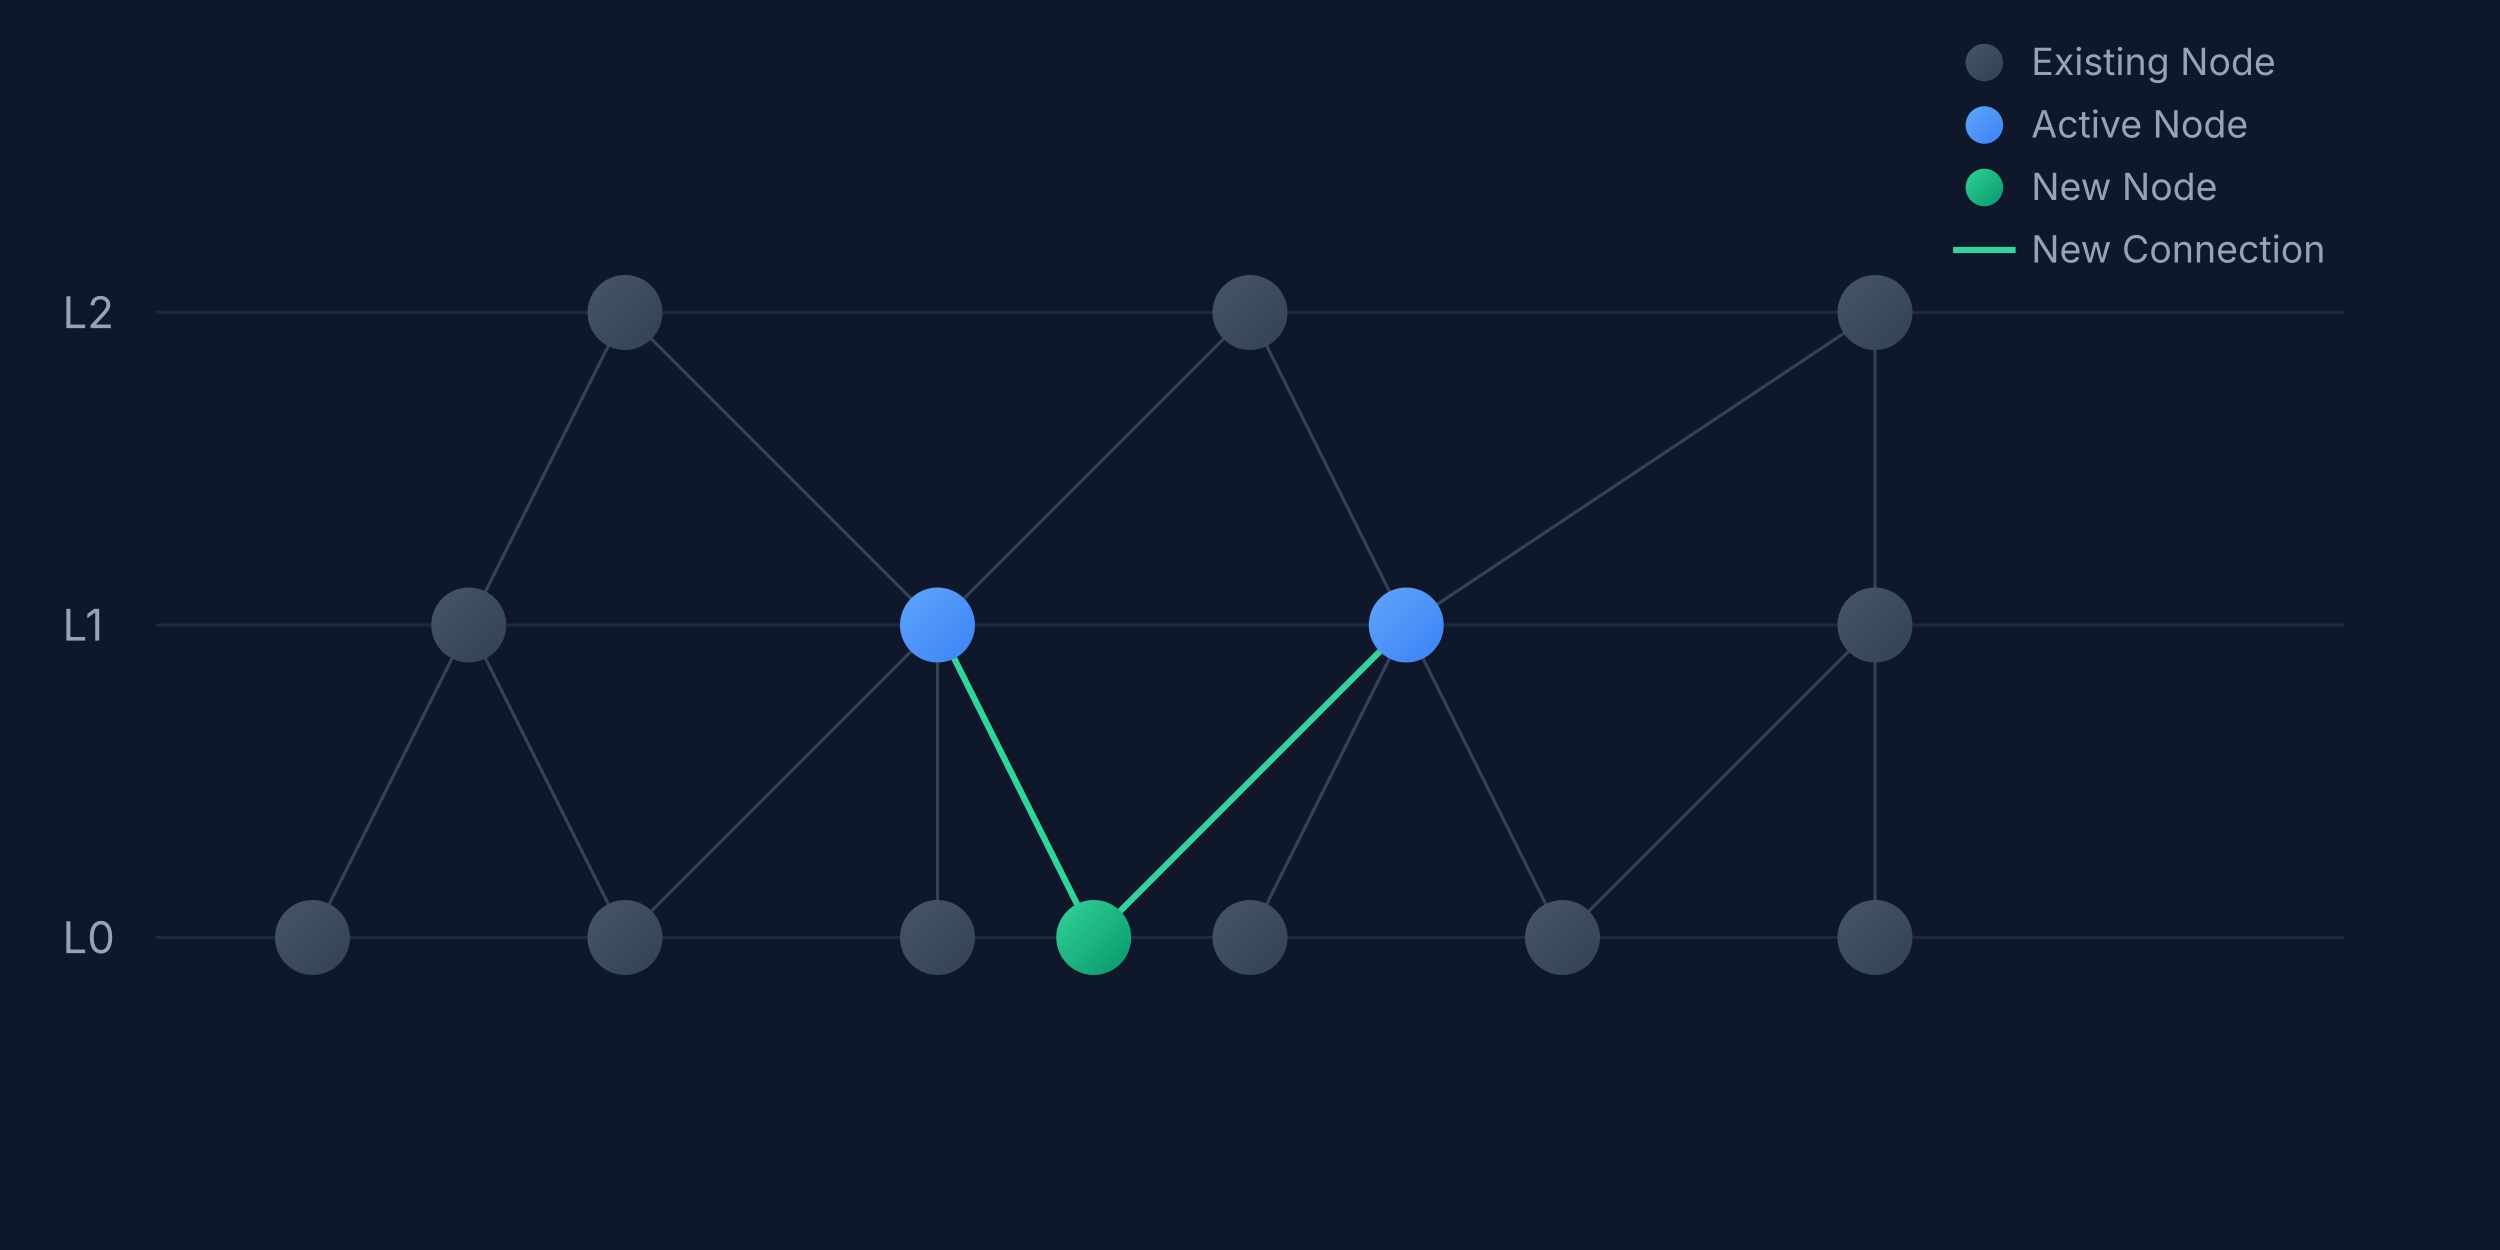
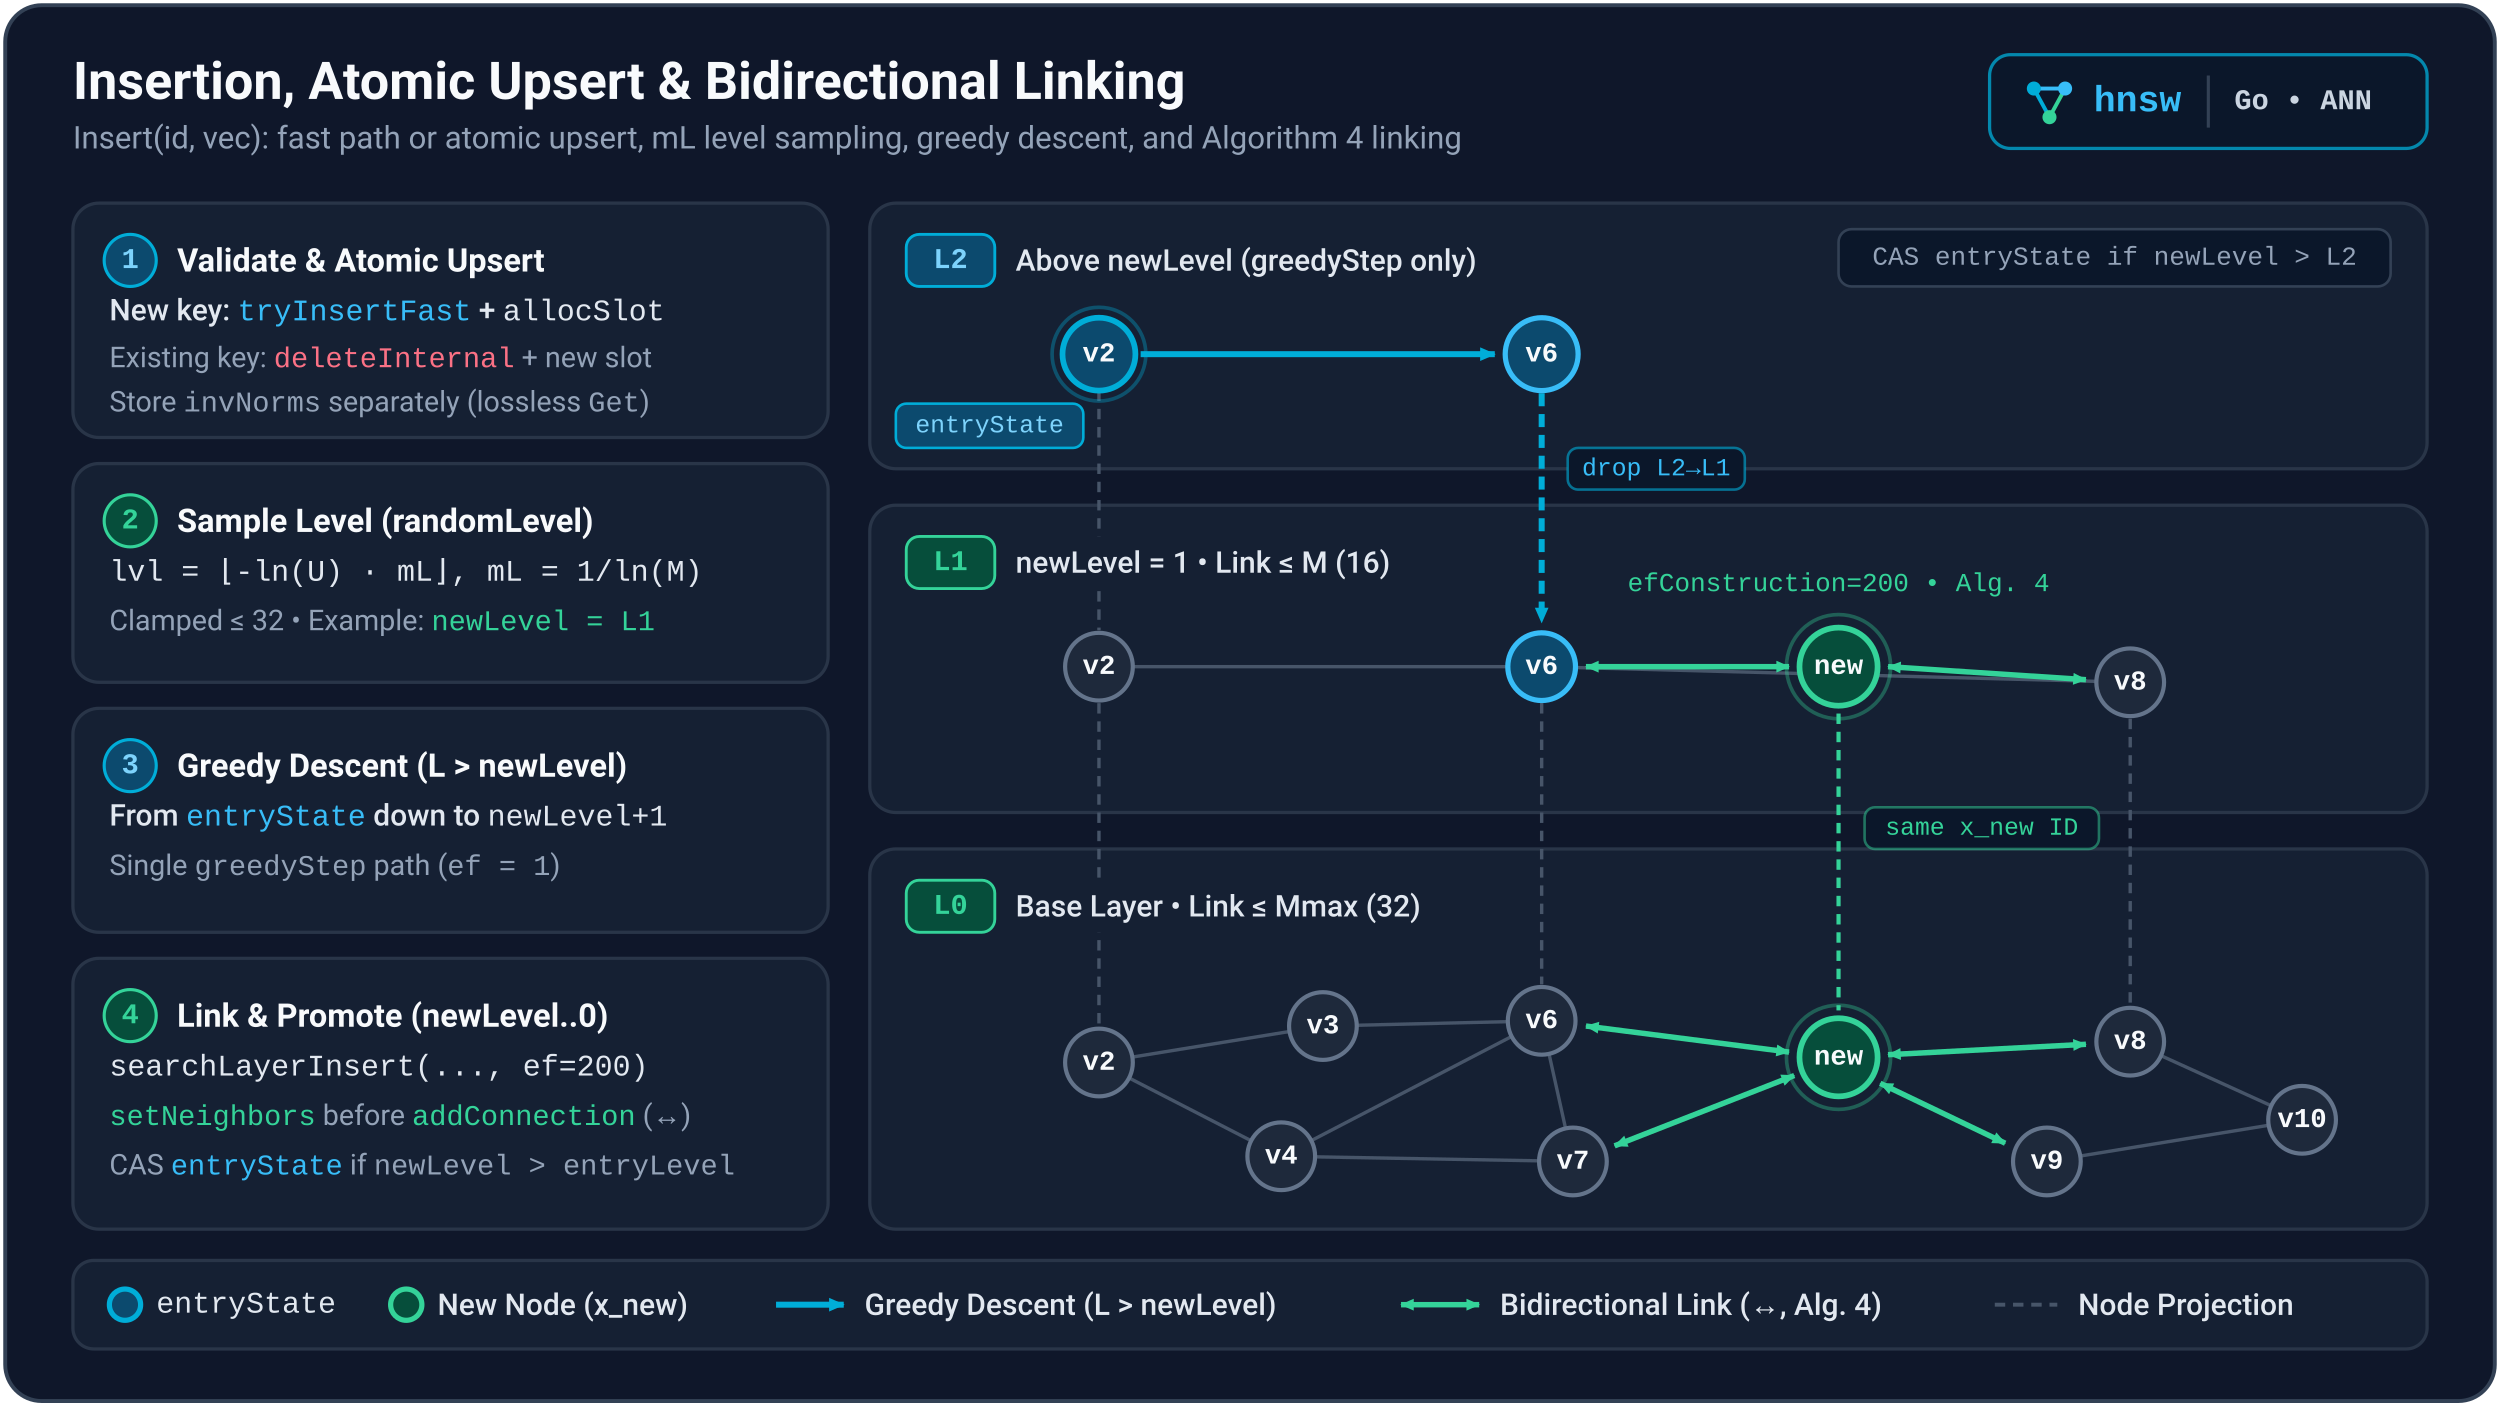
- <svg xmlns="http://www.w3.org/2000/svg" viewBox="0 0 800 400">
-   <rect width="800" height="400" fill="#0F172A" />
+ <svg xmlns="http://www.w3.org/2000/svg" viewBox="0 0 960 540" width="960" height="540" role="img" aria-labelledby="title desc">
  <defs>
-     <linearGradient id="nodeGradient" x1="0%" y1="0%" x2="100%" y2="100%">
-       <stop offset="0%" style="stop-color:#475569" />
-       <stop offset="100%" style="stop-color:#334155" />
-     </linearGradient>
-     <linearGradient id="activeNodeGradient" x1="0%" y1="0%" x2="100%" y2="100%">
-       <stop offset="0%" style="stop-color:#60A5FA" />
-       <stop offset="100%" style="stop-color:#3B82F6" />
-     </linearGradient>
-     <linearGradient id="newNodeGradient" x1="0%" y1="0%" x2="100%" y2="100%">
-       <stop offset="0%" style="stop-color:#34D399" />
-       <stop offset="100%" style="stop-color:#059669" />
-     </linearGradient>
+     <style>
+       .sans { font-family: system-ui, -apple-system, 'Segoe UI', Roboto, 'Helvetica Neue', Arial, sans-serif; }
+       .mono { font-family: ui-monospace, 'SFMono-Regular', Menlo, Consolas, 'Liberation Mono', 'DejaVu Sans Mono', monospace; }
+       .title { font-size: 20px; font-weight: 700; fill: #F8FAFC; }
+       .subtitle { font-size: 12px; font-weight: 400; fill: #94A3B8; }
+       .panel { fill: #152033; stroke: #293548; stroke-width: 1.25; }
+       .panel-title { font-size: 12.5px; font-weight: 700; fill: #F8FAFC; }
+       .label { font-size: 11.5px; font-weight: 500; fill: #E2E8F0; }
+       .muted { font-size: 11px; font-weight: 400; fill: #94A3B8; }
+       .node-id { font-size: 10.5px; font-weight: 700; fill: #F8FAFC; text-anchor: middle; dominant-baseline: central; }
+       .edge-base { stroke: #475569; stroke-width: 1.3; fill: none; }
+       .proj-line { stroke: #475569; stroke-width: 1.3; stroke-dasharray: 4 3; fill: none; }
+       .greedy-path { stroke: #00ADD8; stroke-width: 2.3; fill: none; }
+       .bidir-edge { stroke: #34D399; stroke-width: 2.1; fill: none; }
+     </style>
+     <marker id="arrow-cyan" viewBox="0 0 10 10" refX="8.5" refY="5" markerWidth="7.5" markerHeight="7.5" markerUnits="userSpaceOnUse" orient="auto-start-reverse">
+       <path d="M 1 1.5 L 9 5 L 1 8.5 z" fill="#00ADD8" />
+     </marker>
+     <marker id="arrow-emerald" viewBox="0 0 10 10" refX="8.5" refY="5" markerWidth="6.5" markerHeight="6.5" markerUnits="userSpaceOnUse" orient="auto-start-reverse">
+       <path d="M 1 1.5 L 9 5 L 1 8.5 z" fill="#34D399" />
+     </marker>
  </defs>
-   <g id="layers" stroke="#1E293B" stroke-width="1">
-     <line x1="50" y1="100" x2="750" y2="100" />
-     <line x1="50" y1="200" x2="750" y2="200" />
-     <line x1="50" y1="300" x2="750" y2="300" />
-   </g>
-   <g font-family="Inter, Arial" font-size="14" fill="#94A3B8">
-     <text x="20" y="105">L2</text>
-     <text x="20" y="205">L1</text>
-     <text x="20" y="305">L0</text>
-   </g>
-   <g stroke="#94A3B8" stroke-width="1" stroke-opacity="0.3">
-     <path d="M200,100 L150,200" />
-     <path d="M200,100 L300,200" />
-     <path d="M400,100 L300,200" />
-     <path d="M400,100 L450,200" />
-     <path d="M600,100 L450,200" />
-     <path d="M600,100 L600,200" />
-     <path d="M150,200 L100,300" />
-     <path d="M150,200 L200,300" />
-     <path d="M300,200 L200,300" />
-     <path d="M300,200 L300,300" />
-     <path d="M450,200 L400,300" />
-     <path d="M450,200 L500,300" />
-     <path d="M600,200 L500,300" />
-     <path d="M600,200 L600,300" />
-   </g>
-   <g stroke="#34D399" stroke-width="2">
-     <path d="M450,200 L350,300">
-       <animate attributeName="stroke-dasharray" values="0,1000;200,0" dur="1s" begin="0.5s" fill="freeze" />
-     </path>
-     <path d="M300,200 L350,300">
-       <animate attributeName="stroke-dasharray" values="0,1000;200,0" dur="1s" begin="1s" fill="freeze" />
-     </path>
-   </g>
-   <g id="nodes">
-     <circle cx="200" cy="100" r="12" fill="url(#nodeGradient)" />
-     <circle cx="400" cy="100" r="12" fill="url(#nodeGradient)" />
-     <circle cx="600" cy="100" r="12" fill="url(#nodeGradient)" />
-     <circle cx="150" cy="200" r="12" fill="url(#nodeGradient)" />
-     <circle cx="300" cy="200" r="12" fill="url(#activeNodeGradient)" />
-     <circle cx="450" cy="200" r="12" fill="url(#activeNodeGradient)" />
-     <circle cx="600" cy="200" r="12" fill="url(#nodeGradient)" />
-     <circle cx="100" cy="300" r="12" fill="url(#nodeGradient)" />
-     <circle cx="200" cy="300" r="12" fill="url(#nodeGradient)" />
-     <circle cx="300" cy="300" r="12" fill="url(#nodeGradient)" />
-     <circle cx="400" cy="300" r="12" fill="url(#nodeGradient)" />
-     <circle cx="500" cy="300" r="12" fill="url(#nodeGradient)" />
-     <circle cx="600" cy="300" r="12" fill="url(#nodeGradient)" />
-     <circle cx="350" cy="300" r="12" fill="url(#newNodeGradient)">
-       <animate attributeName="r" values="0;12" dur="0.5s" fill="freeze" />
-       <animate attributeName="opacity" values="0;1" dur="0.5s" fill="freeze" />
-     </circle>
-   </g>
-   <g transform="translate(625, 10)" font-family="Inter, Arial" font-size="12" fill="#94A3B8">
-     <circle cx="10" cy="10" r="6" fill="url(#nodeGradient)" />
-     <text x="25" y="14">Existing Node</text>
-     <circle cx="10" cy="30" r="6" fill="url(#activeNodeGradient)" />
-     <text x="25" y="34">Active Node</text>
-     <circle cx="10" cy="50" r="6" fill="url(#newNodeGradient)" />
-     <text x="25" y="54">New Node</text>
-     <path d="M0,70 L20,70" stroke="#34D399" stroke-width="2" />
-     <text x="25" y="74">New Connection</text>
-   </g>
+   <rect x="2" y="2" width="956" height="536" rx="14" fill="#0F172A" stroke="#334155" stroke-width="1.5" />
+   <text x="28" y="38" class="sans title">Insertion, Atomic Upsert &amp; Bidirectional Linking</text>
+   <text x="28" y="57" class="sans subtitle">Insert(id, vec): fast path or atomic upsert, mL level sampling, greedy descent, and Algorithm 4 linking</text>
+   <rect x="764" y="21" width="168" height="36" rx="8" fill="#0B172A" stroke="#00ADD8" stroke-opacity="0.75" stroke-width="1.25" />
+   <line x1="781" y1="34" x2="793" y2="34" stroke="#38BDF8" stroke-width="1.5" />
+   <line x1="781" y1="34" x2="787" y2="45" stroke="#00ADD8" stroke-width="1.5" />
+   <line x1="793" y1="34" x2="787" y2="45" stroke="#34D399" stroke-width="1.5" />
+   <circle cx="781" cy="34" r="2.7" fill="#00ADD8" />
+   <circle cx="793" cy="34" r="2.7" fill="#38BDF8" />
+   <circle cx="787" cy="45" r="2.7" fill="#34D399" />
+   <text x="804" y="39" class="mono" font-size="14" font-weight="700" fill="#38BDF8" dominant-baseline="central">hnsw</text>
+   <line x1="848" y1="29" x2="848" y2="49" stroke="#334155" stroke-width="1.2" />
+   <text x="858" y="39" class="mono" font-size="11" font-weight="600" fill="#CBD5E1" dominant-baseline="central">Go • ANN</text>
+   <rect x="28" y="78" width="290" height="90" rx="10" class="panel" />
+   <circle cx="50" cy="100" r="10" fill="#0C4A6E" stroke="#00ADD8" stroke-width="1.2" />
+   <text x="50" y="100" class="mono" font-size="11" font-weight="700" fill="#7DD3FC" text-anchor="middle" dominant-baseline="central">1</text>
+   <text x="68" y="100" class="sans panel-title" dominant-baseline="central">Validate &amp; Atomic Upsert</text>
+   <text x="42" y="123" class="sans label">New key: <tspan class="mono" fill="#38BDF8">tryInsertFast</tspan> + <tspan class="mono">allocSlot</tspan>
+   </text>
+   <text x="42" y="141" class="sans muted">Existing key: <tspan class="mono" fill="#FB7185">deleteInternal</tspan> + new slot</text>
+   <text x="42" y="158" class="sans muted">Store <tspan class="mono">invNorms</tspan> separately (lossless <tspan class="mono">Get</tspan>)</text>
+   <rect x="28" y="178" width="290" height="84" rx="10" class="panel" />
+   <circle cx="50" cy="200" r="10" fill="#064E3B" stroke="#34D399" stroke-width="1.2" />
+   <text x="50" y="200" class="mono" font-size="11" font-weight="700" fill="#34D399" text-anchor="middle" dominant-baseline="central">2</text>
+   <text x="68" y="200" class="sans panel-title" dominant-baseline="central">Sample Level (randomLevel)</text>
+   <text x="42" y="223" class="mono label" fill="#34D399">lvl = ⌊-ln(U) · mL⌋, mL = 1/ln(M)</text>
+   <text x="42" y="242" class="sans muted">Clamped ≤ 32 • Example: <tspan class="mono" fill="#34D399">newLevel = L1</tspan>
+   </text>
+   <rect x="28" y="272" width="290" height="86" rx="10" class="panel" />
+   <circle cx="50" cy="294" r="10" fill="#0C4A6E" stroke="#00ADD8" stroke-width="1.2" />
+   <text x="50" y="294" class="mono" font-size="11" font-weight="700" fill="#7DD3FC" text-anchor="middle" dominant-baseline="central">3</text>
+   <text x="68" y="294" class="sans panel-title" dominant-baseline="central">Greedy Descent (L &gt; newLevel)</text>
+   <text x="42" y="317" class="sans label">From <tspan class="mono" fill="#38BDF8">entryState</tspan> down to <tspan class="mono">newLevel+1</tspan>
+   </text>
+   <text x="42" y="336" class="sans muted">Single <tspan class="mono">greedyStep</tspan> path (<tspan class="mono">ef = 1</tspan>)</text>
+   <rect x="28" y="368" width="290" height="104" rx="10" class="panel" />
+   <circle cx="50" cy="390" r="10" fill="#064E3B" stroke="#34D399" stroke-width="1.2" />
+   <text x="50" y="390" class="mono" font-size="11" font-weight="700" fill="#34D399" text-anchor="middle" dominant-baseline="central">4</text>
+   <text x="68" y="390" class="sans panel-title" dominant-baseline="central">Link &amp; Promote (newLevel..0)</text>
+   <text x="42" y="413" class="mono label" fill="#60A5FA">searchLayerInsert(..., ef=200)</text>
+   <text x="42" y="432" class="sans muted">
+     <tspan class="mono" fill="#34D399">setNeighbors</tspan> before <tspan class="mono" fill="#34D399">addConnection</tspan> (↔)</text>
+   <text x="42" y="451" class="sans muted">CAS <tspan class="mono" fill="#38BDF8">entryState</tspan> if <tspan class="mono">newLevel &gt; entryLevel</tspan>
+   </text>
+   <rect x="334" y="78" width="598" height="102" rx="10" class="panel" />
+   <rect x="348" y="90" width="34" height="20" rx="5" fill="#0C4A6E" stroke="#00ADD8" stroke-width="1.1" />
+   <text x="365" y="100" class="mono" font-size="11" font-weight="700" fill="#7DD3FC" text-anchor="middle" dominant-baseline="central">L2</text>
+   <text x="390" y="100" class="sans label" dominant-baseline="central">Above newLevel (greedyStep only)</text>
+   <rect x="706" y="88" width="212" height="22" rx="5" fill="#0B172A" stroke="#334155" />
+   <text x="812" y="99" class="mono" font-size="10" fill="#94A3B8" text-anchor="middle" dominant-baseline="central">CAS entryState if newLevel &gt; L2</text>
+   <rect x="334" y="194" width="598" height="118" rx="10" class="panel" />
+   <rect x="348" y="206" width="34" height="20" rx="5" fill="#064E3B" stroke="#34D399" stroke-width="1.1" />
+   <text x="365" y="216" class="mono" font-size="11" font-weight="700" fill="#34D399" text-anchor="middle" dominant-baseline="central">L1</text>
+   <rect x="334" y="326" width="598" height="146" rx="10" class="panel" />
+   <rect x="348" y="338" width="34" height="20" rx="5" fill="#064E3B" stroke="#34D399" stroke-width="1.1" />
+   <text x="365" y="348" class="mono" font-size="11" font-weight="700" fill="#34D399" text-anchor="middle" dominant-baseline="central">L0</text>
+   <line x1="422" y1="150" x2="422" y2="242" class="proj-line" />
+   <line x1="422" y1="270" x2="422" y2="394" class="proj-line" />
+   <line x1="592" y1="270" x2="592" y2="378" class="proj-line" />
+   <line x1="818" y1="276" x2="818" y2="386" class="proj-line" />
+   <line x1="706" y1="274" x2="706" y2="388" stroke="#34D399" stroke-width="1.6" stroke-dasharray="4 3" />
+   <rect x="716" y="310" width="90" height="16" rx="4" fill="#0B172A" stroke="#34D399" stroke-opacity="0.5" />
+   <text x="761" y="318" class="mono" font-size="9.5" fill="#34D399" text-anchor="middle" dominant-baseline="central">same x_new ID</text>
+   <rect x="386" y="206" width="178" height="20" fill="#152033" />
+   <text x="390" y="216" class="sans label" dominant-baseline="central">newLevel = 1 • Link ≤ M (16)</text>
+   <rect x="386" y="338" width="190" height="20" fill="#152033" />
+   <text x="390" y="348" class="sans label" dominant-baseline="central">Base Layer • Link ≤ Mmax (32)</text>
+   <line x1="438" y1="136" x2="574" y2="136" class="greedy-path" marker-end="url(#arrow-cyan)" />
+   <line x1="592" y1="151" x2="592" y2="239" class="greedy-path" stroke-dasharray="5 3" marker-end="url(#arrow-cyan)" />
+   <rect x="602" y="172" width="68" height="16" rx="4" fill="#0B172A" stroke="#00ADD8" stroke-opacity="0.6" />
+   <text x="636" y="180" class="mono" font-size="9.5" fill="#38BDF8" text-anchor="middle" dominant-baseline="central">drop L2→L1</text>
+   <circle cx="422" cy="136" r="18" fill="none" stroke="#00ADD8" stroke-opacity="0.35" stroke-width="1.4" />
+   <circle cx="422" cy="136" r="14" fill="#0C4A6E" stroke="#00ADD8" stroke-width="2.2" />
+   <text x="422" y="136" class="mono node-id">v2</text>
+   <rect x="344" y="155" width="72" height="17" rx="4" fill="#0C4A6E" stroke="#00ADD8" stroke-width="1" />
+   <text x="380" y="163.5" class="mono" font-size="9.5" fill="#7DD3FC" text-anchor="middle" dominant-baseline="central">entryState</text>
+   <circle cx="592" cy="136" r="14" fill="#0C4A6E" stroke="#38BDF8" stroke-width="2" />
+   <text x="592" y="136" class="mono node-id">v6</text>
+   <line x1="422" y1="256" x2="592" y2="256" class="edge-base" />
+   <line x1="592" y1="256" x2="818" y2="262" class="edge-base" />
+   <line x1="609" y1="256" x2="687" y2="256" class="bidir-edge" marker-start="url(#arrow-emerald)" marker-end="url(#arrow-emerald)" />
+   <line x1="725" y1="256" x2="801" y2="261" class="bidir-edge" marker-start="url(#arrow-emerald)" marker-end="url(#arrow-emerald)" />
+   <text x="706" y="227" class="mono" font-size="10" fill="#34D399" text-anchor="middle">efConstruction=200 • Alg. 4</text>
+   <circle cx="422" cy="256" r="13" fill="#1E293B" stroke="#64748B" stroke-width="1.6" />
+   <text x="422" y="256" class="mono node-id">v2</text>
+   <circle cx="592" cy="256" r="13" fill="#0C4A6E" stroke="#38BDF8" stroke-width="2" />
+   <text x="592" y="256" class="mono node-id">v6</text>
+   <circle cx="818" cy="262" r="13" fill="#1E293B" stroke="#64748B" stroke-width="1.6" />
+   <text x="818" y="262" class="mono node-id">v8</text>
+   <circle cx="706" cy="256" r="20" fill="none" stroke="#34D399" stroke-opacity="0.35" stroke-width="1.4" />
+   <circle cx="706" cy="256" r="15" fill="#064E3B" stroke="#34D399" stroke-width="2.2" />
+   <text x="706" y="256" class="mono node-id">new</text>
+   <line x1="422" y1="408" x2="508" y2="394" class="edge-base" />
+   <line x1="422" y1="408" x2="492" y2="444" class="edge-base" />
+   <line x1="508" y1="394" x2="592" y2="392" class="edge-base" />
+   <line x1="492" y1="444" x2="592" y2="392" class="edge-base" />
+   <line x1="492" y1="444" x2="604" y2="446" class="edge-base" />
+   <line x1="592" y1="392" x2="604" y2="446" class="edge-base" />
+   <line x1="818" y1="400" x2="884" y2="430" class="edge-base" />
+   <line x1="786" y1="446" x2="884" y2="430" class="edge-base" />
+   <line x1="609" y1="394" x2="687" y2="404" class="bidir-edge" marker-start="url(#arrow-emerald)" marker-end="url(#arrow-emerald)" />
+   <line x1="620" y1="440" x2="689" y2="413" class="bidir-edge" marker-start="url(#arrow-emerald)" marker-end="url(#arrow-emerald)" />
+   <line x1="725" y1="405" x2="801" y2="401" class="bidir-edge" marker-start="url(#arrow-emerald)" marker-end="url(#arrow-emerald)" />
+   <line x1="722" y1="416" x2="770" y2="439" class="bidir-edge" marker-start="url(#arrow-emerald)" marker-end="url(#arrow-emerald)" />
+   <circle cx="422" cy="408" r="13" fill="#1E293B" stroke="#64748B" stroke-width="1.6" />
+   <text x="422" y="408" class="mono node-id">v2</text>
+   <circle cx="508" cy="394" r="13" fill="#1E293B" stroke="#64748B" stroke-width="1.6" />
+   <text x="508" y="394" class="mono node-id">v3</text>
+   <circle cx="492" cy="444" r="13" fill="#1E293B" stroke="#64748B" stroke-width="1.6" />
+   <text x="492" y="444" class="mono node-id">v4</text>
+   <circle cx="592" cy="392" r="13" fill="#1E293B" stroke="#64748B" stroke-width="1.6" />
+   <text x="592" y="392" class="mono node-id">v6</text>
+   <circle cx="604" cy="446" r="13" fill="#1E293B" stroke="#64748B" stroke-width="1.6" />
+   <text x="604" y="446" class="mono node-id">v7</text>
+   <circle cx="786" cy="446" r="13" fill="#1E293B" stroke="#64748B" stroke-width="1.6" />
+   <text x="786" y="446" class="mono node-id">v9</text>
+   <circle cx="818" cy="400" r="13" fill="#1E293B" stroke="#64748B" stroke-width="1.6" />
+   <text x="818" y="400" class="mono node-id">v8</text>
+   <circle cx="884" cy="430" r="13" fill="#1E293B" stroke="#64748B" stroke-width="1.6" />
+   <text x="884" y="430" class="mono node-id">v10</text>
+   <circle cx="706" cy="406" r="20" fill="none" stroke="#34D399" stroke-opacity="0.35" stroke-width="1.4" />
+   <circle cx="706" cy="406" r="15" fill="#064E3B" stroke="#34D399" stroke-width="2.2" />
+   <text x="706" y="406" class="mono node-id">new</text>
+   <rect x="28" y="484" width="904" height="34" rx="8" class="panel" />
+   <circle cx="48" cy="501" r="6" fill="#0C4A6E" stroke="#00ADD8" stroke-width="2" />
+   <text x="60" y="501" class="mono label" dominant-baseline="central">entryState</text>
+   <circle cx="156" cy="501" r="6" fill="#064E3B" stroke="#34D399" stroke-width="2" />
+   <text x="168" y="501" class="sans label" dominant-baseline="central">New Node (x_new)</text>
+   <line x1="298" y1="501" x2="324" y2="501" stroke="#00ADD8" stroke-width="2.3" marker-end="url(#arrow-cyan)" />
+   <text x="332" y="501" class="sans label" dominant-baseline="central">Greedy Descent (L &gt; newLevel)</text>
+   <line x1="538" y1="501" x2="568" y2="501" stroke="#34D399" stroke-width="2.1" marker-start="url(#arrow-emerald)" marker-end="url(#arrow-emerald)" />
+   <text x="576" y="501" class="sans label" dominant-baseline="central">Bidirectional Link (↔, Alg. 4)</text>
+   <line x1="766" y1="501" x2="790" y2="501" stroke="#475569" stroke-width="1.5" stroke-dasharray="4 3" />
+   <text x="798" y="501" class="sans label" dominant-baseline="central">Node Projection</text>
</svg>
